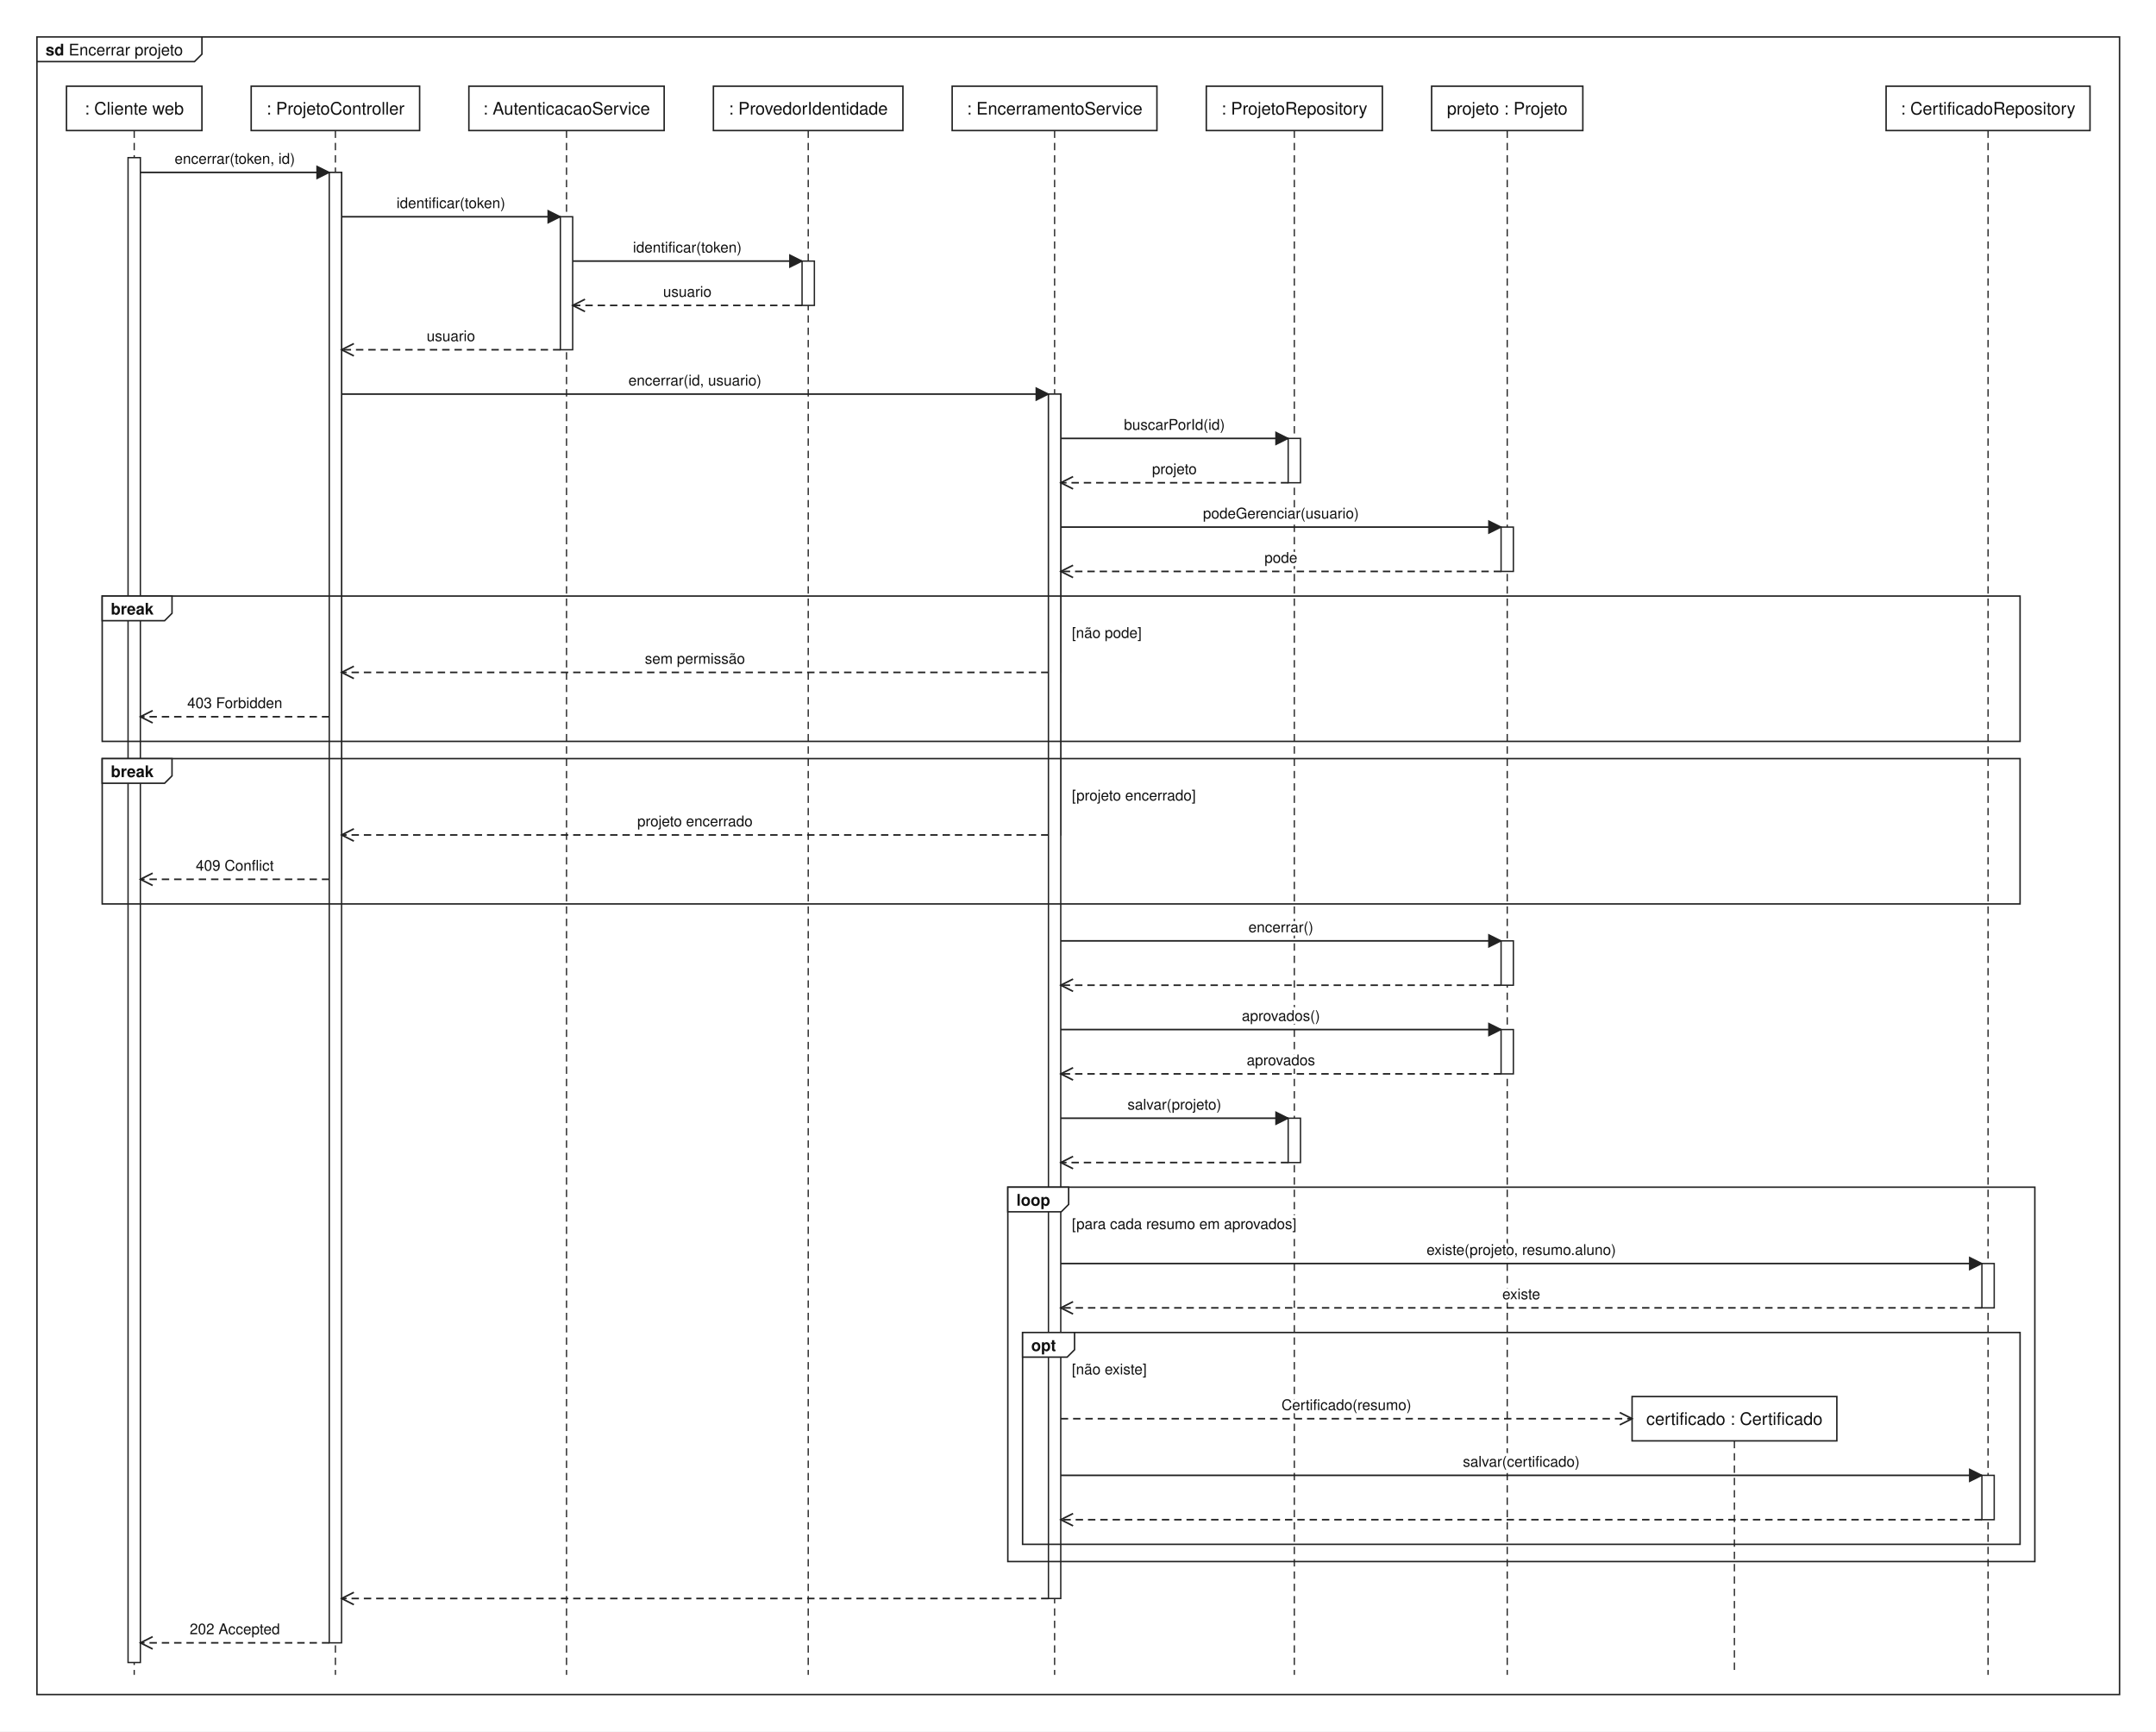
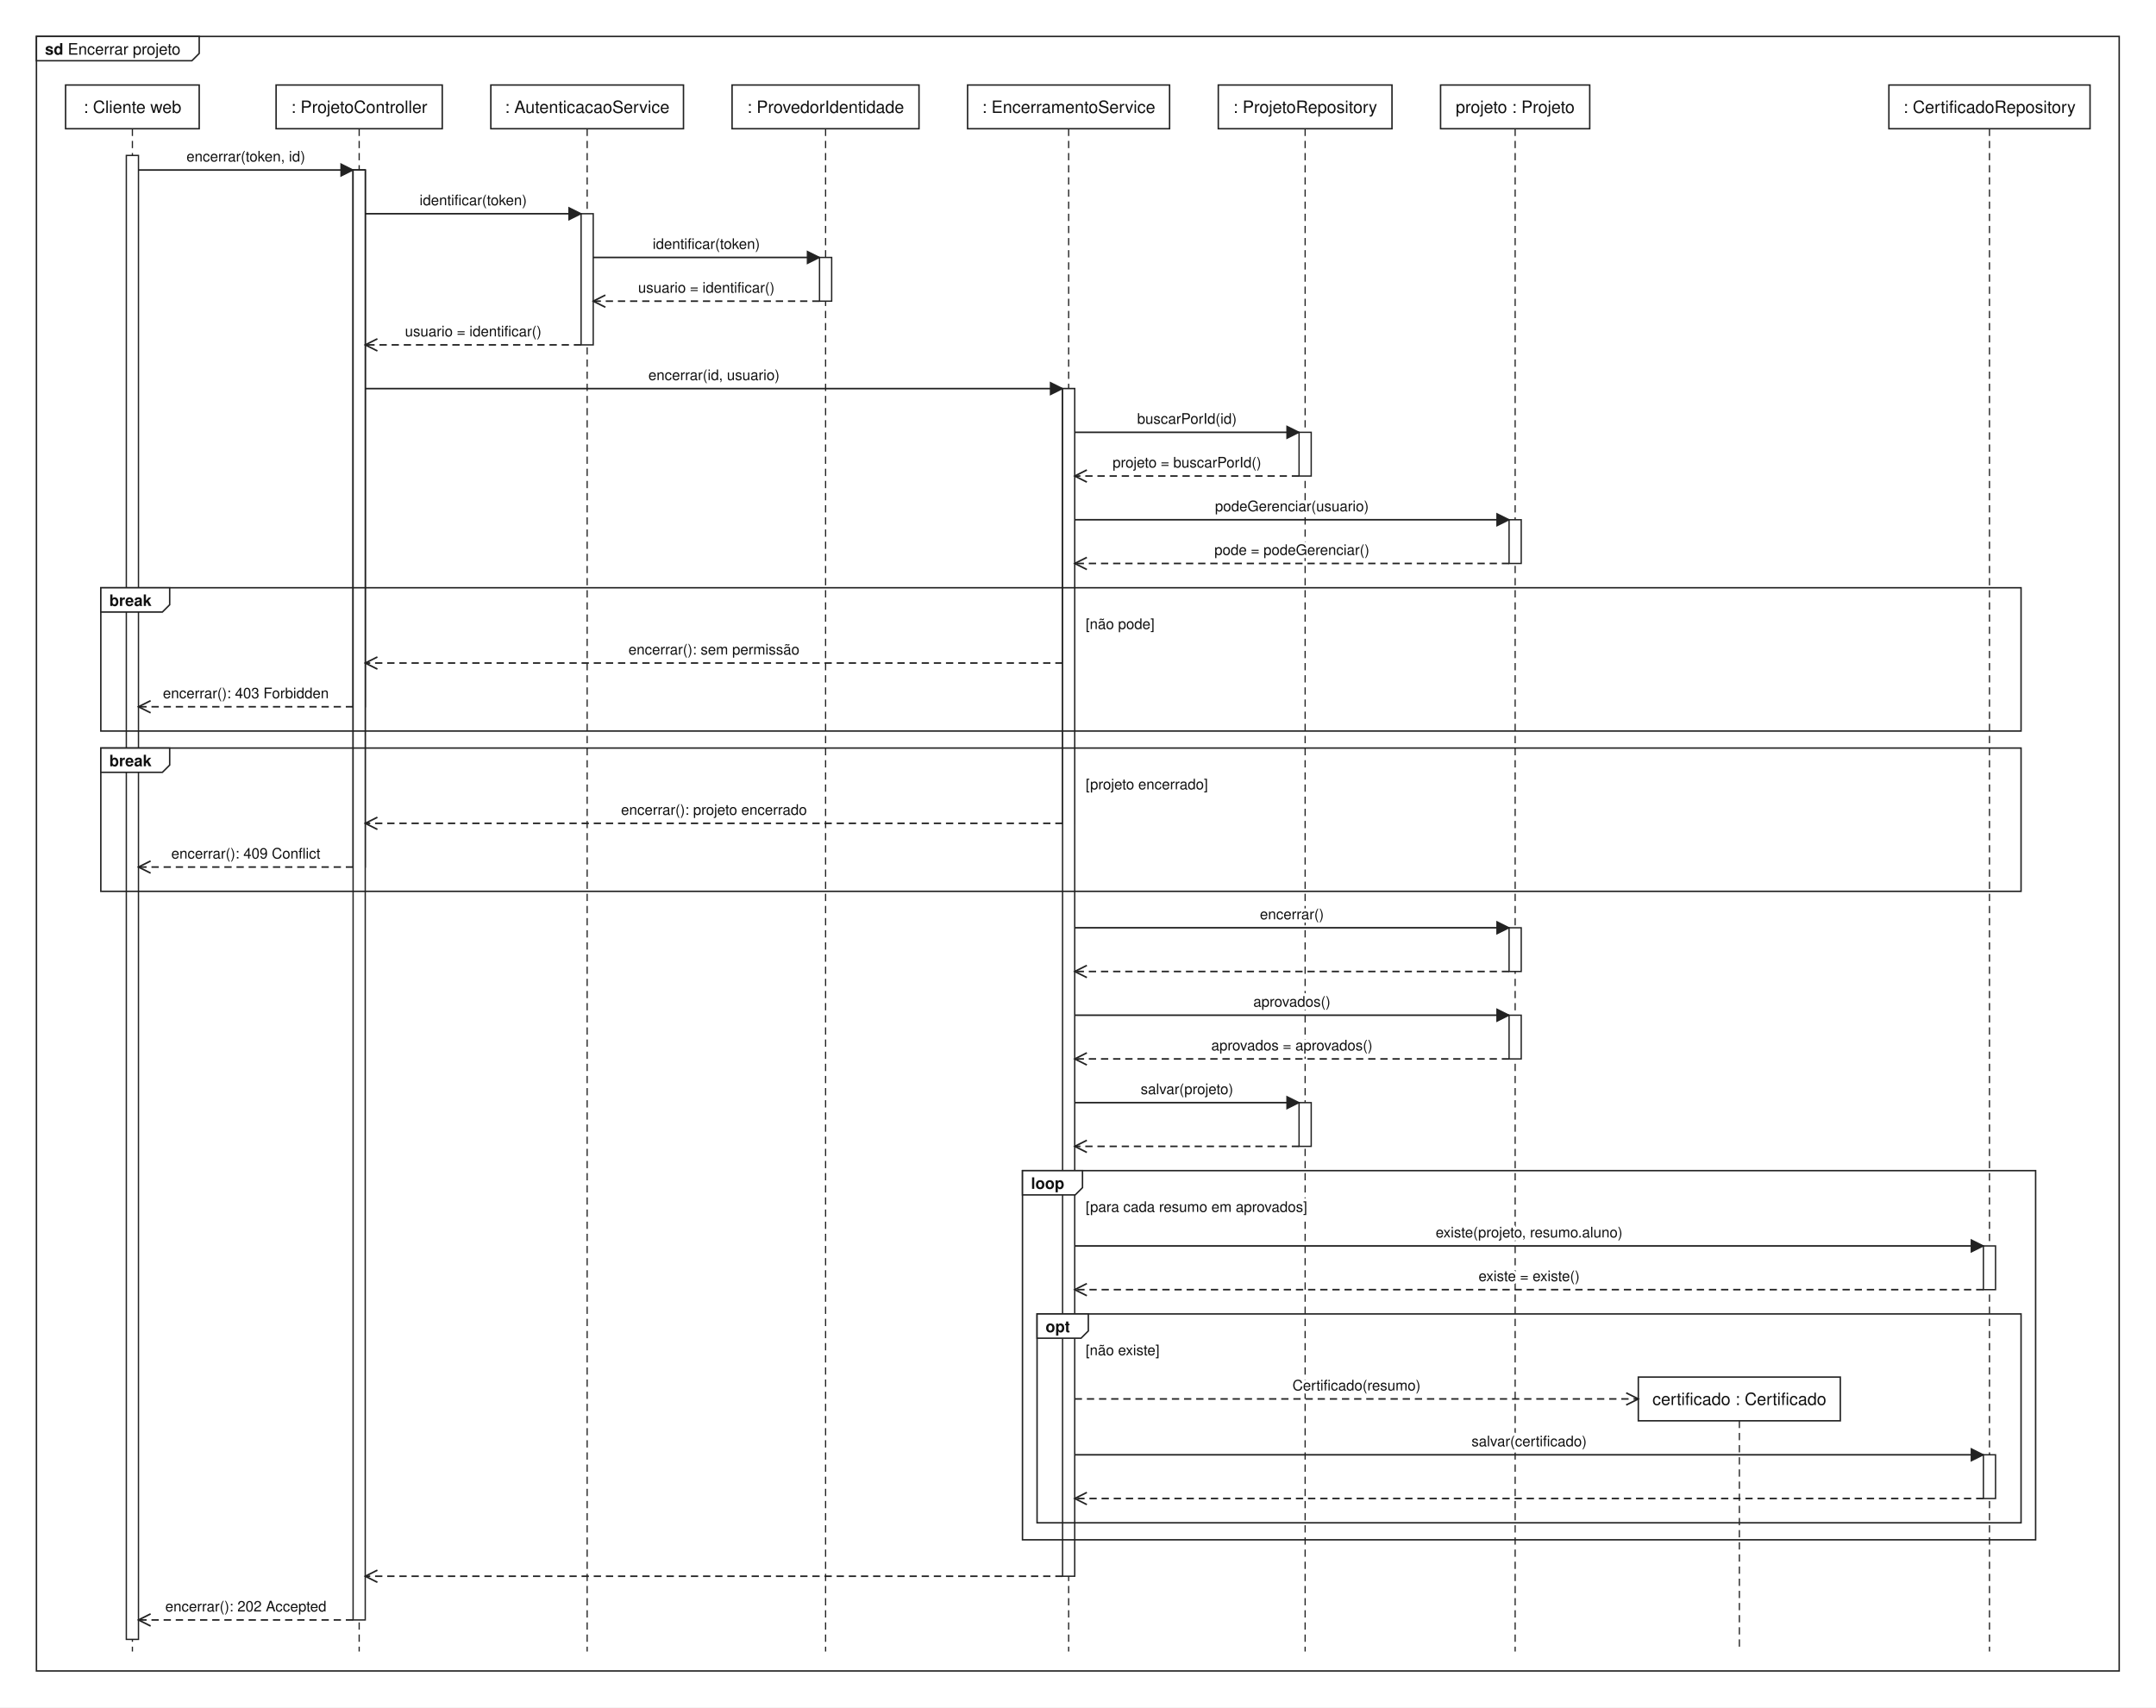
- <svg xmlns="http://www.w3.org/2000/svg" width="1751" height="1406" viewBox="0 0 1751 1406" font-family="Helvetica, Arial, 'Liberation Sans', sans-serif">
+ <svg xmlns="http://www.w3.org/2000/svg" width="1775" height="1406" viewBox="0 0 1775 1406" font-family="Helvetica, Arial, 'Liberation Sans', sans-serif">
  <defs>
    <marker id="seta" viewBox="0 0 12 12" refX="11" refY="6" markerWidth="12" markerHeight="12" orient="auto-start-reverse" markerUnits="userSpaceOnUse">
      <path d="M1,1 L11,6 L1,11" fill="none" stroke="#222" stroke-width="1.3" />
    </marker>
    <marker id="seta_cheia" viewBox="0 0 12 12" refX="11" refY="6" markerWidth="12" markerHeight="12" orient="auto-start-reverse" markerUnits="userSpaceOnUse">
      <path d="M1,1 L11,6 L1,11 Z" fill="#222" stroke="#222" stroke-width="1" />
    </marker>
    <marker id="triangulo" viewBox="0 0 16 16" refX="15" refY="8" markerWidth="16" markerHeight="16" orient="auto-start-reverse" markerUnits="userSpaceOnUse">
      <path d="M1,1 L15,8 L1,15 Z" fill="#fff" stroke="#222" stroke-width="1.3" />
    </marker>
    <marker id="losango" viewBox="0 0 22 12" refX="21" refY="6" markerWidth="22" markerHeight="12" orient="auto-start-reverse" markerUnits="userSpaceOnUse">
      <path d="M1,6 L11,1 L21,6 L11,11 Z" fill="#222" stroke="#222" stroke-width="1.2" />
    </marker>
    <marker id="losango_vazio" viewBox="0 0 22 12" refX="21" refY="6" markerWidth="22" markerHeight="12" orient="auto-start-reverse" markerUnits="userSpaceOnUse">
      <path d="M1,6 L11,1 L21,6 L11,11 Z" fill="#fff" stroke="#222" stroke-width="1.2" />
    </marker>
  </defs>
-   <rect width="1751" height="1406" fill="#fff" />
-   <rect x="30.0" y="30.0" width="1691.4" height="1346.0" fill="none" stroke="#222" stroke-width="1.2" />
+   <rect width="1775" height="1406" fill="#fff" />
+   <rect x="30.0" y="30.0" width="1714.7" height="1346.0" fill="none" stroke="#222" stroke-width="1.2" />
  <path d="M30.0,30.0 H164.0 V44.0 L158.0,50.0 H30.0 Z" fill="#fff" stroke="#222" stroke-width="1.2" />
  <text x="37.0" y="45.0" font-size="13" text-anchor="start" font-weight="bold" font-style="normal" fill="#111">sd</text>
  <text x="55.8" y="45.0" font-size="13" text-anchor="start" font-weight="normal" font-style="normal" fill="#111">Encerrar projeto</text>
  <line x1="109.0" y1="106.0" x2="109.0" y2="1360.0" stroke="#222" stroke-width="1" stroke-dasharray="6,4" />
-   <line x1="272.4" y1="106.0" x2="272.4" y2="1360.0" stroke="#222" stroke-width="1" stroke-dasharray="6,4" />
-   <line x1="460.1" y1="106.0" x2="460.1" y2="1360.0" stroke="#222" stroke-width="1" stroke-dasharray="6,4" />
-   <line x1="656.4" y1="106.0" x2="656.4" y2="1360.0" stroke="#222" stroke-width="1" stroke-dasharray="6,4" />
-   <line x1="856.5" y1="106.0" x2="856.5" y2="1360.0" stroke="#222" stroke-width="1" stroke-dasharray="6,4" />
-   <line x1="1051.2" y1="106.0" x2="1051.2" y2="1360.0" stroke="#222" stroke-width="1" stroke-dasharray="6,4" />
-   <line x1="1224.1" y1="106.0" x2="1224.1" y2="1360.0" stroke="#222" stroke-width="1" stroke-dasharray="6,4" />
-   <line x1="1408.6" y1="1170.0" x2="1408.6" y2="1360.0" stroke="#222" stroke-width="1" stroke-dasharray="6,4" />
-   <line x1="1614.6" y1="106.0" x2="1614.6" y2="1360.0" stroke="#222" stroke-width="1" stroke-dasharray="6,4" />
+   <line x1="295.7" y1="106.0" x2="295.7" y2="1360.0" stroke="#222" stroke-width="1" stroke-dasharray="6,4" />
+   <line x1="483.4" y1="106.0" x2="483.4" y2="1360.0" stroke="#222" stroke-width="1" stroke-dasharray="6,4" />
+   <line x1="679.7" y1="106.0" x2="679.7" y2="1360.0" stroke="#222" stroke-width="1" stroke-dasharray="6,4" />
+   <line x1="879.8" y1="106.0" x2="879.8" y2="1360.0" stroke="#222" stroke-width="1" stroke-dasharray="6,4" />
+   <line x1="1074.5" y1="106.0" x2="1074.5" y2="1360.0" stroke="#222" stroke-width="1" stroke-dasharray="6,4" />
+   <line x1="1247.4" y1="106.0" x2="1247.4" y2="1360.0" stroke="#222" stroke-width="1" stroke-dasharray="6,4" />
+   <line x1="1432.0" y1="1170.0" x2="1432.0" y2="1360.0" stroke="#222" stroke-width="1" stroke-dasharray="6,4" />
+   <line x1="1637.9" y1="106.0" x2="1637.9" y2="1360.0" stroke="#222" stroke-width="1" stroke-dasharray="6,4" />
  <rect x="54.0" y="70.0" width="110.0" height="36.0" fill="#fff" stroke="#222" stroke-width="1.2" />
  <text x="109.0" y="93.0" font-size="14" text-anchor="middle" font-weight="normal" font-style="normal" fill="#111">: Cliente web</text>
-   <rect x="204.0" y="70.0" width="136.8" height="36.0" fill="#fff" stroke="#222" stroke-width="1.2" />
-   <text x="272.4" y="93.0" font-size="14" text-anchor="middle" font-weight="normal" font-style="normal" fill="#111">: ProjetoController</text>
-   <rect x="380.8" y="70.0" width="158.6" height="36.0" fill="#fff" stroke="#222" stroke-width="1.2" />
-   <text x="460.1" y="93.0" font-size="14" text-anchor="middle" font-weight="normal" font-style="normal" fill="#111">: AutenticacaoService</text>
-   <rect x="579.4" y="70.0" width="153.9" height="36.0" fill="#fff" stroke="#222" stroke-width="1.2" />
-   <text x="656.4" y="93.0" font-size="14" text-anchor="middle" font-weight="normal" font-style="normal" fill="#111">: ProvedorIdentidade</text>
-   <rect x="773.3" y="70.0" width="166.3" height="36.0" fill="#fff" stroke="#222" stroke-width="1.2" />
-   <text x="856.5" y="93.0" font-size="14" text-anchor="middle" font-weight="normal" font-style="normal" fill="#111">: EncerramentoService</text>
-   <rect x="979.7" y="70.0" width="143.0" height="36.0" fill="#fff" stroke="#222" stroke-width="1.2" />
-   <text x="1051.2" y="93.0" font-size="14" text-anchor="middle" font-weight="normal" font-style="normal" fill="#111">: ProjetoRepository</text>
-   <rect x="1162.7" y="70.0" width="122.8" height="36.0" fill="#fff" stroke="#222" stroke-width="1.2" />
-   <text x="1224.1" y="93.0" font-size="14" text-anchor="middle" font-weight="normal" font-style="normal" fill="#111">projeto : Projeto</text>
-   <rect x="1325.5" y="1134.0" width="166.3" height="36.0" fill="#fff" stroke="#222" stroke-width="1.2" />
-   <text x="1408.6" y="1157.0" font-size="14" text-anchor="middle" font-weight="normal" font-style="normal" fill="#111">certificado : Certificado</text>
-   <rect x="1531.8" y="70.0" width="165.6" height="36.0" fill="#fff" stroke="#222" stroke-width="1.2" />
-   <text x="1614.6" y="93.0" font-size="14" text-anchor="middle" font-weight="normal" font-style="normal" fill="#111">: CertificadoRepository</text>
-   <rect x="651.4" y="212.0" width="10.0" height="36.0" fill="#fff" stroke="#222" stroke-width="1.1" />
-   <rect x="455.1" y="176.0" width="10.0" height="108.0" fill="#fff" stroke="#222" stroke-width="1.1" />
-   <rect x="1046.2" y="356.0" width="10.0" height="36.0" fill="#fff" stroke="#222" stroke-width="1.1" />
-   <rect x="1219.1" y="428.0" width="10.0" height="36.0" fill="#fff" stroke="#222" stroke-width="1.1" />
-   <rect x="851.5" y="320.0" width="10.0" height="226.0" fill="#fff" stroke="#222" stroke-width="1.1" />
-   <rect x="267.4" y="140.0" width="10.0" height="442.0" fill="#fff" stroke="#222" stroke-width="1.1" />
-   <rect x="851.5" y="320.0" width="10.0" height="358.0" fill="#fff" stroke="#222" stroke-width="1.1" />
-   <rect x="267.4" y="140.0" width="10.0" height="574.0" fill="#fff" stroke="#222" stroke-width="1.1" />
-   <rect x="1219.1" y="764.0" width="10.0" height="36.0" fill="#fff" stroke="#222" stroke-width="1.1" />
-   <rect x="1219.1" y="836.0" width="10.0" height="36.0" fill="#fff" stroke="#222" stroke-width="1.1" />
-   <rect x="1046.2" y="908.0" width="10.0" height="36.0" fill="#fff" stroke="#222" stroke-width="1.1" />
-   <rect x="1609.6" y="1026.0" width="10.0" height="36.0" fill="#fff" stroke="#222" stroke-width="1.1" />
-   <rect x="1609.6" y="1198.0" width="10.0" height="36.0" fill="#fff" stroke="#222" stroke-width="1.1" />
-   <rect x="851.5" y="320.0" width="10.0" height="978.0" fill="#fff" stroke="#222" stroke-width="1.1" />
-   <rect x="267.4" y="140.0" width="10.0" height="1194.0" fill="#fff" stroke="#222" stroke-width="1.1" />
+   <rect x="227.3" y="70.0" width="136.8" height="36.0" fill="#fff" stroke="#222" stroke-width="1.2" />
+   <text x="295.7" y="93.0" font-size="14" text-anchor="middle" font-weight="normal" font-style="normal" fill="#111">: ProjetoController</text>
+   <rect x="404.1" y="70.0" width="158.6" height="36.0" fill="#fff" stroke="#222" stroke-width="1.2" />
+   <text x="483.4" y="93.0" font-size="14" text-anchor="middle" font-weight="normal" font-style="normal" fill="#111">: AutenticacaoService</text>
+   <rect x="602.7" y="70.0" width="153.9" height="36.0" fill="#fff" stroke="#222" stroke-width="1.2" />
+   <text x="679.7" y="93.0" font-size="14" text-anchor="middle" font-weight="normal" font-style="normal" fill="#111">: ProvedorIdentidade</text>
+   <rect x="796.6" y="70.0" width="166.3" height="36.0" fill="#fff" stroke="#222" stroke-width="1.2" />
+   <text x="879.8" y="93.0" font-size="14" text-anchor="middle" font-weight="normal" font-style="normal" fill="#111">: EncerramentoService</text>
+   <rect x="1003.0" y="70.0" width="143.0" height="36.0" fill="#fff" stroke="#222" stroke-width="1.2" />
+   <text x="1074.5" y="93.0" font-size="14" text-anchor="middle" font-weight="normal" font-style="normal" fill="#111">: ProjetoRepository</text>
+   <rect x="1186.0" y="70.0" width="122.8" height="36.0" fill="#fff" stroke="#222" stroke-width="1.2" />
+   <text x="1247.4" y="93.0" font-size="14" text-anchor="middle" font-weight="normal" font-style="normal" fill="#111">projeto : Projeto</text>
+   <rect x="1348.8" y="1134.0" width="166.3" height="36.0" fill="#fff" stroke="#222" stroke-width="1.2" />
+   <text x="1432.0" y="1157.0" font-size="14" text-anchor="middle" font-weight="normal" font-style="normal" fill="#111">certificado : Certificado</text>
+   <rect x="1555.1" y="70.0" width="165.6" height="36.0" fill="#fff" stroke="#222" stroke-width="1.2" />
+   <text x="1637.9" y="93.0" font-size="14" text-anchor="middle" font-weight="normal" font-style="normal" fill="#111">: CertificadoRepository</text>
+   <rect x="674.7" y="212.0" width="10.0" height="36.0" fill="#fff" stroke="#222" stroke-width="1.1" />
+   <rect x="478.4" y="176.0" width="10.0" height="108.0" fill="#fff" stroke="#222" stroke-width="1.1" />
+   <rect x="1069.5" y="356.0" width="10.0" height="36.0" fill="#fff" stroke="#222" stroke-width="1.1" />
+   <rect x="1242.4" y="428.0" width="10.0" height="36.0" fill="#fff" stroke="#222" stroke-width="1.1" />
+   <rect x="874.8" y="320.0" width="10.0" height="226.0" fill="#fff" stroke="#222" stroke-width="1.1" />
+   <rect x="290.7" y="140.0" width="10.0" height="442.0" fill="#fff" stroke="#222" stroke-width="1.1" />
+   <rect x="874.8" y="320.0" width="10.0" height="358.0" fill="#fff" stroke="#222" stroke-width="1.1" />
+   <rect x="290.7" y="140.0" width="10.0" height="574.0" fill="#fff" stroke="#222" stroke-width="1.1" />
+   <rect x="1242.4" y="764.0" width="10.0" height="36.0" fill="#fff" stroke="#222" stroke-width="1.1" />
+   <rect x="1242.4" y="836.0" width="10.0" height="36.0" fill="#fff" stroke="#222" stroke-width="1.1" />
+   <rect x="1069.5" y="908.0" width="10.0" height="36.0" fill="#fff" stroke="#222" stroke-width="1.1" />
+   <rect x="1632.9" y="1026.0" width="10.0" height="36.0" fill="#fff" stroke="#222" stroke-width="1.1" />
+   <rect x="1632.9" y="1198.0" width="10.0" height="36.0" fill="#fff" stroke="#222" stroke-width="1.1" />
+   <rect x="874.8" y="320.0" width="10.0" height="978.0" fill="#fff" stroke="#222" stroke-width="1.1" />
+   <rect x="290.7" y="140.0" width="10.0" height="1194.0" fill="#fff" stroke="#222" stroke-width="1.1" />
  <rect x="104.0" y="128.0" width="10.0" height="1222.0" fill="#fff" stroke="#222" stroke-width="1.1" />
-   <rect x="83.0" y="484.0" width="1557.6" height="118.0" fill="none" stroke="#222" stroke-width="1.2" />
+   <rect x="83.0" y="484.0" width="1580.9" height="118.0" fill="none" stroke="#222" stroke-width="1.2" />
  <path d="M83.0,484.0 H139.7 V498.0 L133.7,504.0 H83.0 Z" fill="#fff" stroke="#222" stroke-width="1.2" />
  <text x="90.0" y="499.0" font-size="13" text-anchor="start" font-weight="bold" font-style="normal" fill="#111">break</text>
-   <text x="870.5" y="518.0" font-size="12" text-anchor="start" stroke="#fff" stroke-width="5" stroke-linejoin="round" paint-order="stroke" font-weight="normal" font-style="normal" fill="#111">[não pode]</text>
-   <rect x="83.0" y="616.0" width="1557.6" height="118.0" fill="none" stroke="#222" stroke-width="1.2" />
+   <text x="893.8" y="518.0" font-size="12" text-anchor="start" stroke="#fff" stroke-width="5" stroke-linejoin="round" paint-order="stroke" font-weight="normal" font-style="normal" fill="#111">[não pode]</text>
+   <rect x="83.0" y="616.0" width="1580.9" height="118.0" fill="none" stroke="#222" stroke-width="1.2" />
  <path d="M83.0,616.0 H139.7 V630.0 L133.7,636.0 H83.0 Z" fill="#fff" stroke="#222" stroke-width="1.2" />
  <text x="90.0" y="631.0" font-size="13" text-anchor="start" font-weight="bold" font-style="normal" fill="#111">break</text>
-   <text x="870.5" y="650.0" font-size="12" text-anchor="start" stroke="#fff" stroke-width="5" stroke-linejoin="round" paint-order="stroke" font-weight="normal" font-style="normal" fill="#111">[projeto encerrado]</text>
-   <rect x="818.5" y="964.0" width="834.1" height="304.0" fill="none" stroke="#222" stroke-width="1.2" />
-   <path d="M818.5,964.0 H867.9 V978.0 L861.9,984.0 H818.5 Z" fill="#fff" stroke="#222" stroke-width="1.2" />
-   <text x="825.5" y="979.0" font-size="13" text-anchor="start" font-weight="bold" font-style="normal" fill="#111">loop</text>
-   <text x="870.5" y="998.0" font-size="12" text-anchor="start" stroke="#fff" stroke-width="5" stroke-linejoin="round" paint-order="stroke" font-weight="normal" font-style="normal" fill="#111">[para cada resumo em aprovados]</text>
-   <rect x="830.5" y="1082.0" width="810.1" height="172.0" fill="none" stroke="#222" stroke-width="1.2" />
-   <path d="M830.5,1082.0 H872.7 V1096.0 L866.7,1102.0 H830.5 Z" fill="#fff" stroke="#222" stroke-width="1.2" />
-   <text x="837.5" y="1097.0" font-size="13" text-anchor="start" font-weight="bold" font-style="normal" fill="#111">opt</text>
-   <text x="870.5" y="1116.0" font-size="12" text-anchor="start" stroke="#fff" stroke-width="5" stroke-linejoin="round" paint-order="stroke" font-weight="normal" font-style="normal" fill="#111">[não existe]</text>
-   <polyline points="114.0,140.0 267.4,140.0" fill="none" stroke="#222" stroke-width="1.3" marker-end="url(#seta_cheia)" />
-   <text x="190.7" y="133.0" font-size="12" text-anchor="middle" stroke="#fff" stroke-width="5" stroke-linejoin="round" paint-order="stroke" font-weight="normal" font-style="normal" fill="#111">encerrar(token, id)</text>
-   <polyline points="277.4,176.0 455.1,176.0" fill="none" stroke="#222" stroke-width="1.3" marker-end="url(#seta_cheia)" />
-   <text x="366.2" y="169.0" font-size="12" text-anchor="middle" stroke="#fff" stroke-width="5" stroke-linejoin="round" paint-order="stroke" font-weight="normal" font-style="normal" fill="#111">identificar(token)</text>
-   <polyline points="465.1,212.0 651.4,212.0" fill="none" stroke="#222" stroke-width="1.3" marker-end="url(#seta_cheia)" />
-   <text x="558.2" y="205.0" font-size="12" text-anchor="middle" stroke="#fff" stroke-width="5" stroke-linejoin="round" paint-order="stroke" font-weight="normal" font-style="normal" fill="#111">identificar(token)</text>
-   <polyline points="651.4,248.0 465.1,248.0" fill="none" stroke="#222" stroke-width="1.3" stroke-dasharray="6,4" marker-end="url(#seta)" />
-   <text x="558.2" y="241.0" font-size="12" text-anchor="middle" stroke="#fff" stroke-width="5" stroke-linejoin="round" paint-order="stroke" font-weight="normal" font-style="normal" fill="#111">usuario</text>
-   <polyline points="455.1,284.0 277.4,284.0" fill="none" stroke="#222" stroke-width="1.3" stroke-dasharray="6,4" marker-end="url(#seta)" />
-   <text x="366.2" y="277.0" font-size="12" text-anchor="middle" stroke="#fff" stroke-width="5" stroke-linejoin="round" paint-order="stroke" font-weight="normal" font-style="normal" fill="#111">usuario</text>
-   <polyline points="277.4,320.0 851.5,320.0" fill="none" stroke="#222" stroke-width="1.3" marker-end="url(#seta_cheia)" />
-   <text x="564.4" y="313.0" font-size="12" text-anchor="middle" stroke="#fff" stroke-width="5" stroke-linejoin="round" paint-order="stroke" font-weight="normal" font-style="normal" fill="#111">encerrar(id, usuario)</text>
-   <polyline points="861.5,356.0 1046.2,356.0" fill="none" stroke="#222" stroke-width="1.3" marker-end="url(#seta_cheia)" />
-   <text x="953.8" y="349.0" font-size="12" text-anchor="middle" stroke="#fff" stroke-width="5" stroke-linejoin="round" paint-order="stroke" font-weight="normal" font-style="normal" fill="#111">buscarPorId(id)</text>
-   <polyline points="1046.2,392.0 861.5,392.0" fill="none" stroke="#222" stroke-width="1.3" stroke-dasharray="6,4" marker-end="url(#seta)" />
-   <text x="953.8" y="385.0" font-size="12" text-anchor="middle" stroke="#fff" stroke-width="5" stroke-linejoin="round" paint-order="stroke" font-weight="normal" font-style="normal" fill="#111">projeto</text>
-   <polyline points="861.5,428.0 1219.1,428.0" fill="none" stroke="#222" stroke-width="1.3" marker-end="url(#seta_cheia)" />
-   <text x="1040.3" y="421.0" font-size="12" text-anchor="middle" stroke="#fff" stroke-width="5" stroke-linejoin="round" paint-order="stroke" font-weight="normal" font-style="normal" fill="#111">podeGerenciar(usuario)</text>
-   <polyline points="1219.1,464.0 861.5,464.0" fill="none" stroke="#222" stroke-width="1.3" stroke-dasharray="6,4" marker-end="url(#seta)" />
-   <text x="1040.3" y="457.0" font-size="12" text-anchor="middle" stroke="#fff" stroke-width="5" stroke-linejoin="round" paint-order="stroke" font-weight="normal" font-style="normal" fill="#111">pode</text>
-   <polyline points="851.5,546.0 277.4,546.0" fill="none" stroke="#222" stroke-width="1.3" stroke-dasharray="6,4" marker-end="url(#seta)" />
-   <text x="564.4" y="539.0" font-size="12" text-anchor="middle" stroke="#fff" stroke-width="5" stroke-linejoin="round" paint-order="stroke" font-weight="normal" font-style="normal" fill="#111">sem permissão</text>
-   <polyline points="267.4,582.0 114.0,582.0" fill="none" stroke="#222" stroke-width="1.3" stroke-dasharray="6,4" marker-end="url(#seta)" />
-   <text x="190.7" y="575.0" font-size="12" text-anchor="middle" stroke="#fff" stroke-width="5" stroke-linejoin="round" paint-order="stroke" font-weight="normal" font-style="normal" fill="#111">403 Forbidden</text>
-   <polyline points="851.5,678.0 277.4,678.0" fill="none" stroke="#222" stroke-width="1.3" stroke-dasharray="6,4" marker-end="url(#seta)" />
-   <text x="564.4" y="671.0" font-size="12" text-anchor="middle" stroke="#fff" stroke-width="5" stroke-linejoin="round" paint-order="stroke" font-weight="normal" font-style="normal" fill="#111">projeto encerrado</text>
-   <polyline points="267.4,714.0 114.0,714.0" fill="none" stroke="#222" stroke-width="1.3" stroke-dasharray="6,4" marker-end="url(#seta)" />
-   <text x="190.7" y="707.0" font-size="12" text-anchor="middle" stroke="#fff" stroke-width="5" stroke-linejoin="round" paint-order="stroke" font-weight="normal" font-style="normal" fill="#111">409 Conflict</text>
-   <polyline points="861.5,764.0 1219.1,764.0" fill="none" stroke="#222" stroke-width="1.3" marker-end="url(#seta_cheia)" />
-   <text x="1040.3" y="757.0" font-size="12" text-anchor="middle" stroke="#fff" stroke-width="5" stroke-linejoin="round" paint-order="stroke" font-weight="normal" font-style="normal" fill="#111">encerrar()</text>
-   <polyline points="1219.1,800.0 861.5,800.0" fill="none" stroke="#222" stroke-width="1.3" stroke-dasharray="6,4" marker-end="url(#seta)" />
-   <text x="1040.3" y="793.0" font-size="12" text-anchor="middle" stroke="#fff" stroke-width="5" stroke-linejoin="round" paint-order="stroke" font-weight="normal" font-style="normal" fill="#111" />
-   <polyline points="861.5,836.0 1219.1,836.0" fill="none" stroke="#222" stroke-width="1.3" marker-end="url(#seta_cheia)" />
-   <text x="1040.3" y="829.0" font-size="12" text-anchor="middle" stroke="#fff" stroke-width="5" stroke-linejoin="round" paint-order="stroke" font-weight="normal" font-style="normal" fill="#111">aprovados()</text>
-   <polyline points="1219.1,872.0 861.5,872.0" fill="none" stroke="#222" stroke-width="1.3" stroke-dasharray="6,4" marker-end="url(#seta)" />
-   <text x="1040.3" y="865.0" font-size="12" text-anchor="middle" stroke="#fff" stroke-width="5" stroke-linejoin="round" paint-order="stroke" font-weight="normal" font-style="normal" fill="#111">aprovados</text>
-   <polyline points="861.5,908.0 1046.2,908.0" fill="none" stroke="#222" stroke-width="1.3" marker-end="url(#seta_cheia)" />
-   <text x="953.8" y="901.0" font-size="12" text-anchor="middle" stroke="#fff" stroke-width="5" stroke-linejoin="round" paint-order="stroke" font-weight="normal" font-style="normal" fill="#111">salvar(projeto)</text>
-   <polyline points="1046.2,944.0 861.5,944.0" fill="none" stroke="#222" stroke-width="1.3" stroke-dasharray="6,4" marker-end="url(#seta)" />
-   <text x="953.8" y="937.0" font-size="12" text-anchor="middle" stroke="#fff" stroke-width="5" stroke-linejoin="round" paint-order="stroke" font-weight="normal" font-style="normal" fill="#111" />
-   <polyline points="861.5,1026.0 1609.6,1026.0" fill="none" stroke="#222" stroke-width="1.3" marker-end="url(#seta_cheia)" />
-   <text x="1235.5" y="1019.0" font-size="12" text-anchor="middle" stroke="#fff" stroke-width="5" stroke-linejoin="round" paint-order="stroke" font-weight="normal" font-style="normal" fill="#111">existe(projeto, resumo.aluno)</text>
-   <polyline points="1609.6,1062.0 861.5,1062.0" fill="none" stroke="#222" stroke-width="1.3" stroke-dasharray="6,4" marker-end="url(#seta)" />
-   <text x="1235.5" y="1055.0" font-size="12" text-anchor="middle" stroke="#fff" stroke-width="5" stroke-linejoin="round" paint-order="stroke" font-weight="normal" font-style="normal" fill="#111">existe</text>
-   <polyline points="861.5,1152.0 1325.5,1152.0" fill="none" stroke="#222" stroke-width="1.3" stroke-dasharray="6,4" marker-end="url(#seta)" />
-   <text x="1093.5" y="1145.0" font-size="12" text-anchor="middle" stroke="#fff" stroke-width="5" stroke-linejoin="round" paint-order="stroke" font-weight="normal" font-style="normal" fill="#111">Certificado(resumo)</text>
-   <polyline points="861.5,1198.0 1609.6,1198.0" fill="none" stroke="#222" stroke-width="1.3" marker-end="url(#seta_cheia)" />
-   <text x="1235.5" y="1191.0" font-size="12" text-anchor="middle" stroke="#fff" stroke-width="5" stroke-linejoin="round" paint-order="stroke" font-weight="normal" font-style="normal" fill="#111">salvar(certificado)</text>
-   <polyline points="1609.6,1234.0 861.5,1234.0" fill="none" stroke="#222" stroke-width="1.3" stroke-dasharray="6,4" marker-end="url(#seta)" />
-   <text x="1235.5" y="1227.0" font-size="12" text-anchor="middle" stroke="#fff" stroke-width="5" stroke-linejoin="round" paint-order="stroke" font-weight="normal" font-style="normal" fill="#111" />
-   <polyline points="851.5,1298.0 277.4,1298.0" fill="none" stroke="#222" stroke-width="1.3" stroke-dasharray="6,4" marker-end="url(#seta)" />
-   <text x="564.4" y="1291.0" font-size="12" text-anchor="middle" stroke="#fff" stroke-width="5" stroke-linejoin="round" paint-order="stroke" font-weight="normal" font-style="normal" fill="#111" />
-   <polyline points="267.4,1334.0 114.0,1334.0" fill="none" stroke="#222" stroke-width="1.3" stroke-dasharray="6,4" marker-end="url(#seta)" />
-   <text x="190.7" y="1327.0" font-size="12" text-anchor="middle" stroke="#fff" stroke-width="5" stroke-linejoin="round" paint-order="stroke" font-weight="normal" font-style="normal" fill="#111">202 Accepted</text>
+   <text x="893.8" y="650.0" font-size="12" text-anchor="start" stroke="#fff" stroke-width="5" stroke-linejoin="round" paint-order="stroke" font-weight="normal" font-style="normal" fill="#111">[projeto encerrado]</text>
+   <rect x="841.8" y="964.0" width="834.1" height="304.0" fill="none" stroke="#222" stroke-width="1.2" />
+   <path d="M841.8,964.0 H891.2 V978.0 L885.2,984.0 H841.8 Z" fill="#fff" stroke="#222" stroke-width="1.2" />
+   <text x="848.8" y="979.0" font-size="13" text-anchor="start" font-weight="bold" font-style="normal" fill="#111">loop</text>
+   <text x="893.8" y="998.0" font-size="12" text-anchor="start" stroke="#fff" stroke-width="5" stroke-linejoin="round" paint-order="stroke" font-weight="normal" font-style="normal" fill="#111">[para cada resumo em aprovados]</text>
+   <rect x="853.8" y="1082.0" width="810.1" height="172.0" fill="none" stroke="#222" stroke-width="1.2" />
+   <path d="M853.8,1082.0 H896.0 V1096.0 L890.0,1102.0 H853.8 Z" fill="#fff" stroke="#222" stroke-width="1.2" />
+   <text x="860.8" y="1097.0" font-size="13" text-anchor="start" font-weight="bold" font-style="normal" fill="#111">opt</text>
+   <text x="893.8" y="1116.0" font-size="12" text-anchor="start" stroke="#fff" stroke-width="5" stroke-linejoin="round" paint-order="stroke" font-weight="normal" font-style="normal" fill="#111">[não existe]</text>
+   <polyline points="114.0,140.0 290.7,140.0" fill="none" stroke="#222" stroke-width="1.3" marker-end="url(#seta_cheia)" />
+   <text x="202.4" y="133.0" font-size="12" text-anchor="middle" stroke="#fff" stroke-width="5" stroke-linejoin="round" paint-order="stroke" font-weight="normal" font-style="normal" fill="#111">encerrar(token, id)</text>
+   <polyline points="300.7,176.0 478.4,176.0" fill="none" stroke="#222" stroke-width="1.3" marker-end="url(#seta_cheia)" />
+   <text x="389.6" y="169.0" font-size="12" text-anchor="middle" stroke="#fff" stroke-width="5" stroke-linejoin="round" paint-order="stroke" font-weight="normal" font-style="normal" fill="#111">identificar(token)</text>
+   <polyline points="488.4,212.0 674.7,212.0" fill="none" stroke="#222" stroke-width="1.3" marker-end="url(#seta_cheia)" />
+   <text x="581.5" y="205.0" font-size="12" text-anchor="middle" stroke="#fff" stroke-width="5" stroke-linejoin="round" paint-order="stroke" font-weight="normal" font-style="normal" fill="#111">identificar(token)</text>
+   <polyline points="674.7,248.0 488.4,248.0" fill="none" stroke="#222" stroke-width="1.3" stroke-dasharray="6,4" marker-end="url(#seta)" />
+   <text x="581.5" y="241.0" font-size="12" text-anchor="middle" stroke="#fff" stroke-width="5" stroke-linejoin="round" paint-order="stroke" font-weight="normal" font-style="normal" fill="#111">usuario = identificar()</text>
+   <polyline points="478.4,284.0 300.7,284.0" fill="none" stroke="#222" stroke-width="1.3" stroke-dasharray="6,4" marker-end="url(#seta)" />
+   <text x="389.6" y="277.0" font-size="12" text-anchor="middle" stroke="#fff" stroke-width="5" stroke-linejoin="round" paint-order="stroke" font-weight="normal" font-style="normal" fill="#111">usuario = identificar()</text>
+   <polyline points="300.7,320.0 874.8,320.0" fill="none" stroke="#222" stroke-width="1.3" marker-end="url(#seta_cheia)" />
+   <text x="587.8" y="313.0" font-size="12" text-anchor="middle" stroke="#fff" stroke-width="5" stroke-linejoin="round" paint-order="stroke" font-weight="normal" font-style="normal" fill="#111">encerrar(id, usuario)</text>
+   <polyline points="884.8,356.0 1069.5,356.0" fill="none" stroke="#222" stroke-width="1.3" marker-end="url(#seta_cheia)" />
+   <text x="977.2" y="349.0" font-size="12" text-anchor="middle" stroke="#fff" stroke-width="5" stroke-linejoin="round" paint-order="stroke" font-weight="normal" font-style="normal" fill="#111">buscarPorId(id)</text>
+   <polyline points="1069.5,392.0 884.8,392.0" fill="none" stroke="#222" stroke-width="1.3" stroke-dasharray="6,4" marker-end="url(#seta)" />
+   <text x="977.2" y="385.0" font-size="12" text-anchor="middle" stroke="#fff" stroke-width="5" stroke-linejoin="round" paint-order="stroke" font-weight="normal" font-style="normal" fill="#111">projeto = buscarPorId()</text>
+   <polyline points="884.8,428.0 1242.4,428.0" fill="none" stroke="#222" stroke-width="1.3" marker-end="url(#seta_cheia)" />
+   <text x="1063.6" y="421.0" font-size="12" text-anchor="middle" stroke="#fff" stroke-width="5" stroke-linejoin="round" paint-order="stroke" font-weight="normal" font-style="normal" fill="#111">podeGerenciar(usuario)</text>
+   <polyline points="1242.4,464.0 884.8,464.0" fill="none" stroke="#222" stroke-width="1.3" stroke-dasharray="6,4" marker-end="url(#seta)" />
+   <text x="1063.6" y="457.0" font-size="12" text-anchor="middle" stroke="#fff" stroke-width="5" stroke-linejoin="round" paint-order="stroke" font-weight="normal" font-style="normal" fill="#111">pode = podeGerenciar()</text>
+   <polyline points="874.8,546.0 300.7,546.0" fill="none" stroke="#222" stroke-width="1.3" stroke-dasharray="6,4" marker-end="url(#seta)" />
+   <text x="587.8" y="539.0" font-size="12" text-anchor="middle" stroke="#fff" stroke-width="5" stroke-linejoin="round" paint-order="stroke" font-weight="normal" font-style="normal" fill="#111">encerrar(): sem permissão</text>
+   <polyline points="290.7,582.0 114.0,582.0" fill="none" stroke="#222" stroke-width="1.3" stroke-dasharray="6,4" marker-end="url(#seta)" />
+   <text x="202.4" y="575.0" font-size="12" text-anchor="middle" stroke="#fff" stroke-width="5" stroke-linejoin="round" paint-order="stroke" font-weight="normal" font-style="normal" fill="#111">encerrar(): 403 Forbidden</text>
+   <polyline points="874.8,678.0 300.7,678.0" fill="none" stroke="#222" stroke-width="1.3" stroke-dasharray="6,4" marker-end="url(#seta)" />
+   <text x="587.8" y="671.0" font-size="12" text-anchor="middle" stroke="#fff" stroke-width="5" stroke-linejoin="round" paint-order="stroke" font-weight="normal" font-style="normal" fill="#111">encerrar(): projeto encerrado</text>
+   <polyline points="290.7,714.0 114.0,714.0" fill="none" stroke="#222" stroke-width="1.3" stroke-dasharray="6,4" marker-end="url(#seta)" />
+   <text x="202.4" y="707.0" font-size="12" text-anchor="middle" stroke="#fff" stroke-width="5" stroke-linejoin="round" paint-order="stroke" font-weight="normal" font-style="normal" fill="#111">encerrar(): 409 Conflict</text>
+   <polyline points="884.8,764.0 1242.4,764.0" fill="none" stroke="#222" stroke-width="1.3" marker-end="url(#seta_cheia)" />
+   <text x="1063.6" y="757.0" font-size="12" text-anchor="middle" stroke="#fff" stroke-width="5" stroke-linejoin="round" paint-order="stroke" font-weight="normal" font-style="normal" fill="#111">encerrar()</text>
+   <polyline points="1242.4,800.0 884.8,800.0" fill="none" stroke="#222" stroke-width="1.3" stroke-dasharray="6,4" marker-end="url(#seta)" />
+   <text x="1063.6" y="793.0" font-size="12" text-anchor="middle" stroke="#fff" stroke-width="5" stroke-linejoin="round" paint-order="stroke" font-weight="normal" font-style="normal" fill="#111" />
+   <polyline points="884.8,836.0 1242.4,836.0" fill="none" stroke="#222" stroke-width="1.3" marker-end="url(#seta_cheia)" />
+   <text x="1063.6" y="829.0" font-size="12" text-anchor="middle" stroke="#fff" stroke-width="5" stroke-linejoin="round" paint-order="stroke" font-weight="normal" font-style="normal" fill="#111">aprovados()</text>
+   <polyline points="1242.4,872.0 884.8,872.0" fill="none" stroke="#222" stroke-width="1.3" stroke-dasharray="6,4" marker-end="url(#seta)" />
+   <text x="1063.6" y="865.0" font-size="12" text-anchor="middle" stroke="#fff" stroke-width="5" stroke-linejoin="round" paint-order="stroke" font-weight="normal" font-style="normal" fill="#111">aprovados = aprovados()</text>
+   <polyline points="884.8,908.0 1069.5,908.0" fill="none" stroke="#222" stroke-width="1.3" marker-end="url(#seta_cheia)" />
+   <text x="977.2" y="901.0" font-size="12" text-anchor="middle" stroke="#fff" stroke-width="5" stroke-linejoin="round" paint-order="stroke" font-weight="normal" font-style="normal" fill="#111">salvar(projeto)</text>
+   <polyline points="1069.5,944.0 884.8,944.0" fill="none" stroke="#222" stroke-width="1.3" stroke-dasharray="6,4" marker-end="url(#seta)" />
+   <text x="977.2" y="937.0" font-size="12" text-anchor="middle" stroke="#fff" stroke-width="5" stroke-linejoin="round" paint-order="stroke" font-weight="normal" font-style="normal" fill="#111" />
+   <polyline points="884.8,1026.0 1632.9,1026.0" fill="none" stroke="#222" stroke-width="1.3" marker-end="url(#seta_cheia)" />
+   <text x="1258.9" y="1019.0" font-size="12" text-anchor="middle" stroke="#fff" stroke-width="5" stroke-linejoin="round" paint-order="stroke" font-weight="normal" font-style="normal" fill="#111">existe(projeto, resumo.aluno)</text>
+   <polyline points="1632.9,1062.0 884.8,1062.0" fill="none" stroke="#222" stroke-width="1.3" stroke-dasharray="6,4" marker-end="url(#seta)" />
+   <text x="1258.9" y="1055.0" font-size="12" text-anchor="middle" stroke="#fff" stroke-width="5" stroke-linejoin="round" paint-order="stroke" font-weight="normal" font-style="normal" fill="#111">existe = existe()</text>
+   <polyline points="884.8,1152.0 1348.8,1152.0" fill="none" stroke="#222" stroke-width="1.3" stroke-dasharray="6,4" marker-end="url(#seta)" />
+   <text x="1116.8" y="1145.0" font-size="12" text-anchor="middle" stroke="#fff" stroke-width="5" stroke-linejoin="round" paint-order="stroke" font-weight="normal" font-style="normal" fill="#111">Certificado(resumo)</text>
+   <polyline points="884.8,1198.0 1632.9,1198.0" fill="none" stroke="#222" stroke-width="1.3" marker-end="url(#seta_cheia)" />
+   <text x="1258.9" y="1191.0" font-size="12" text-anchor="middle" stroke="#fff" stroke-width="5" stroke-linejoin="round" paint-order="stroke" font-weight="normal" font-style="normal" fill="#111">salvar(certificado)</text>
+   <polyline points="1632.9,1234.0 884.8,1234.0" fill="none" stroke="#222" stroke-width="1.3" stroke-dasharray="6,4" marker-end="url(#seta)" />
+   <text x="1258.9" y="1227.0" font-size="12" text-anchor="middle" stroke="#fff" stroke-width="5" stroke-linejoin="round" paint-order="stroke" font-weight="normal" font-style="normal" fill="#111" />
+   <polyline points="874.8,1298.0 300.7,1298.0" fill="none" stroke="#222" stroke-width="1.3" stroke-dasharray="6,4" marker-end="url(#seta)" />
+   <text x="587.8" y="1291.0" font-size="12" text-anchor="middle" stroke="#fff" stroke-width="5" stroke-linejoin="round" paint-order="stroke" font-weight="normal" font-style="normal" fill="#111" />
+   <polyline points="290.7,1334.0 114.0,1334.0" fill="none" stroke="#222" stroke-width="1.3" stroke-dasharray="6,4" marker-end="url(#seta)" />
+   <text x="202.4" y="1327.0" font-size="12" text-anchor="middle" stroke="#fff" stroke-width="5" stroke-linejoin="round" paint-order="stroke" font-weight="normal" font-style="normal" fill="#111">encerrar(): 202 Accepted</text>
</svg>
